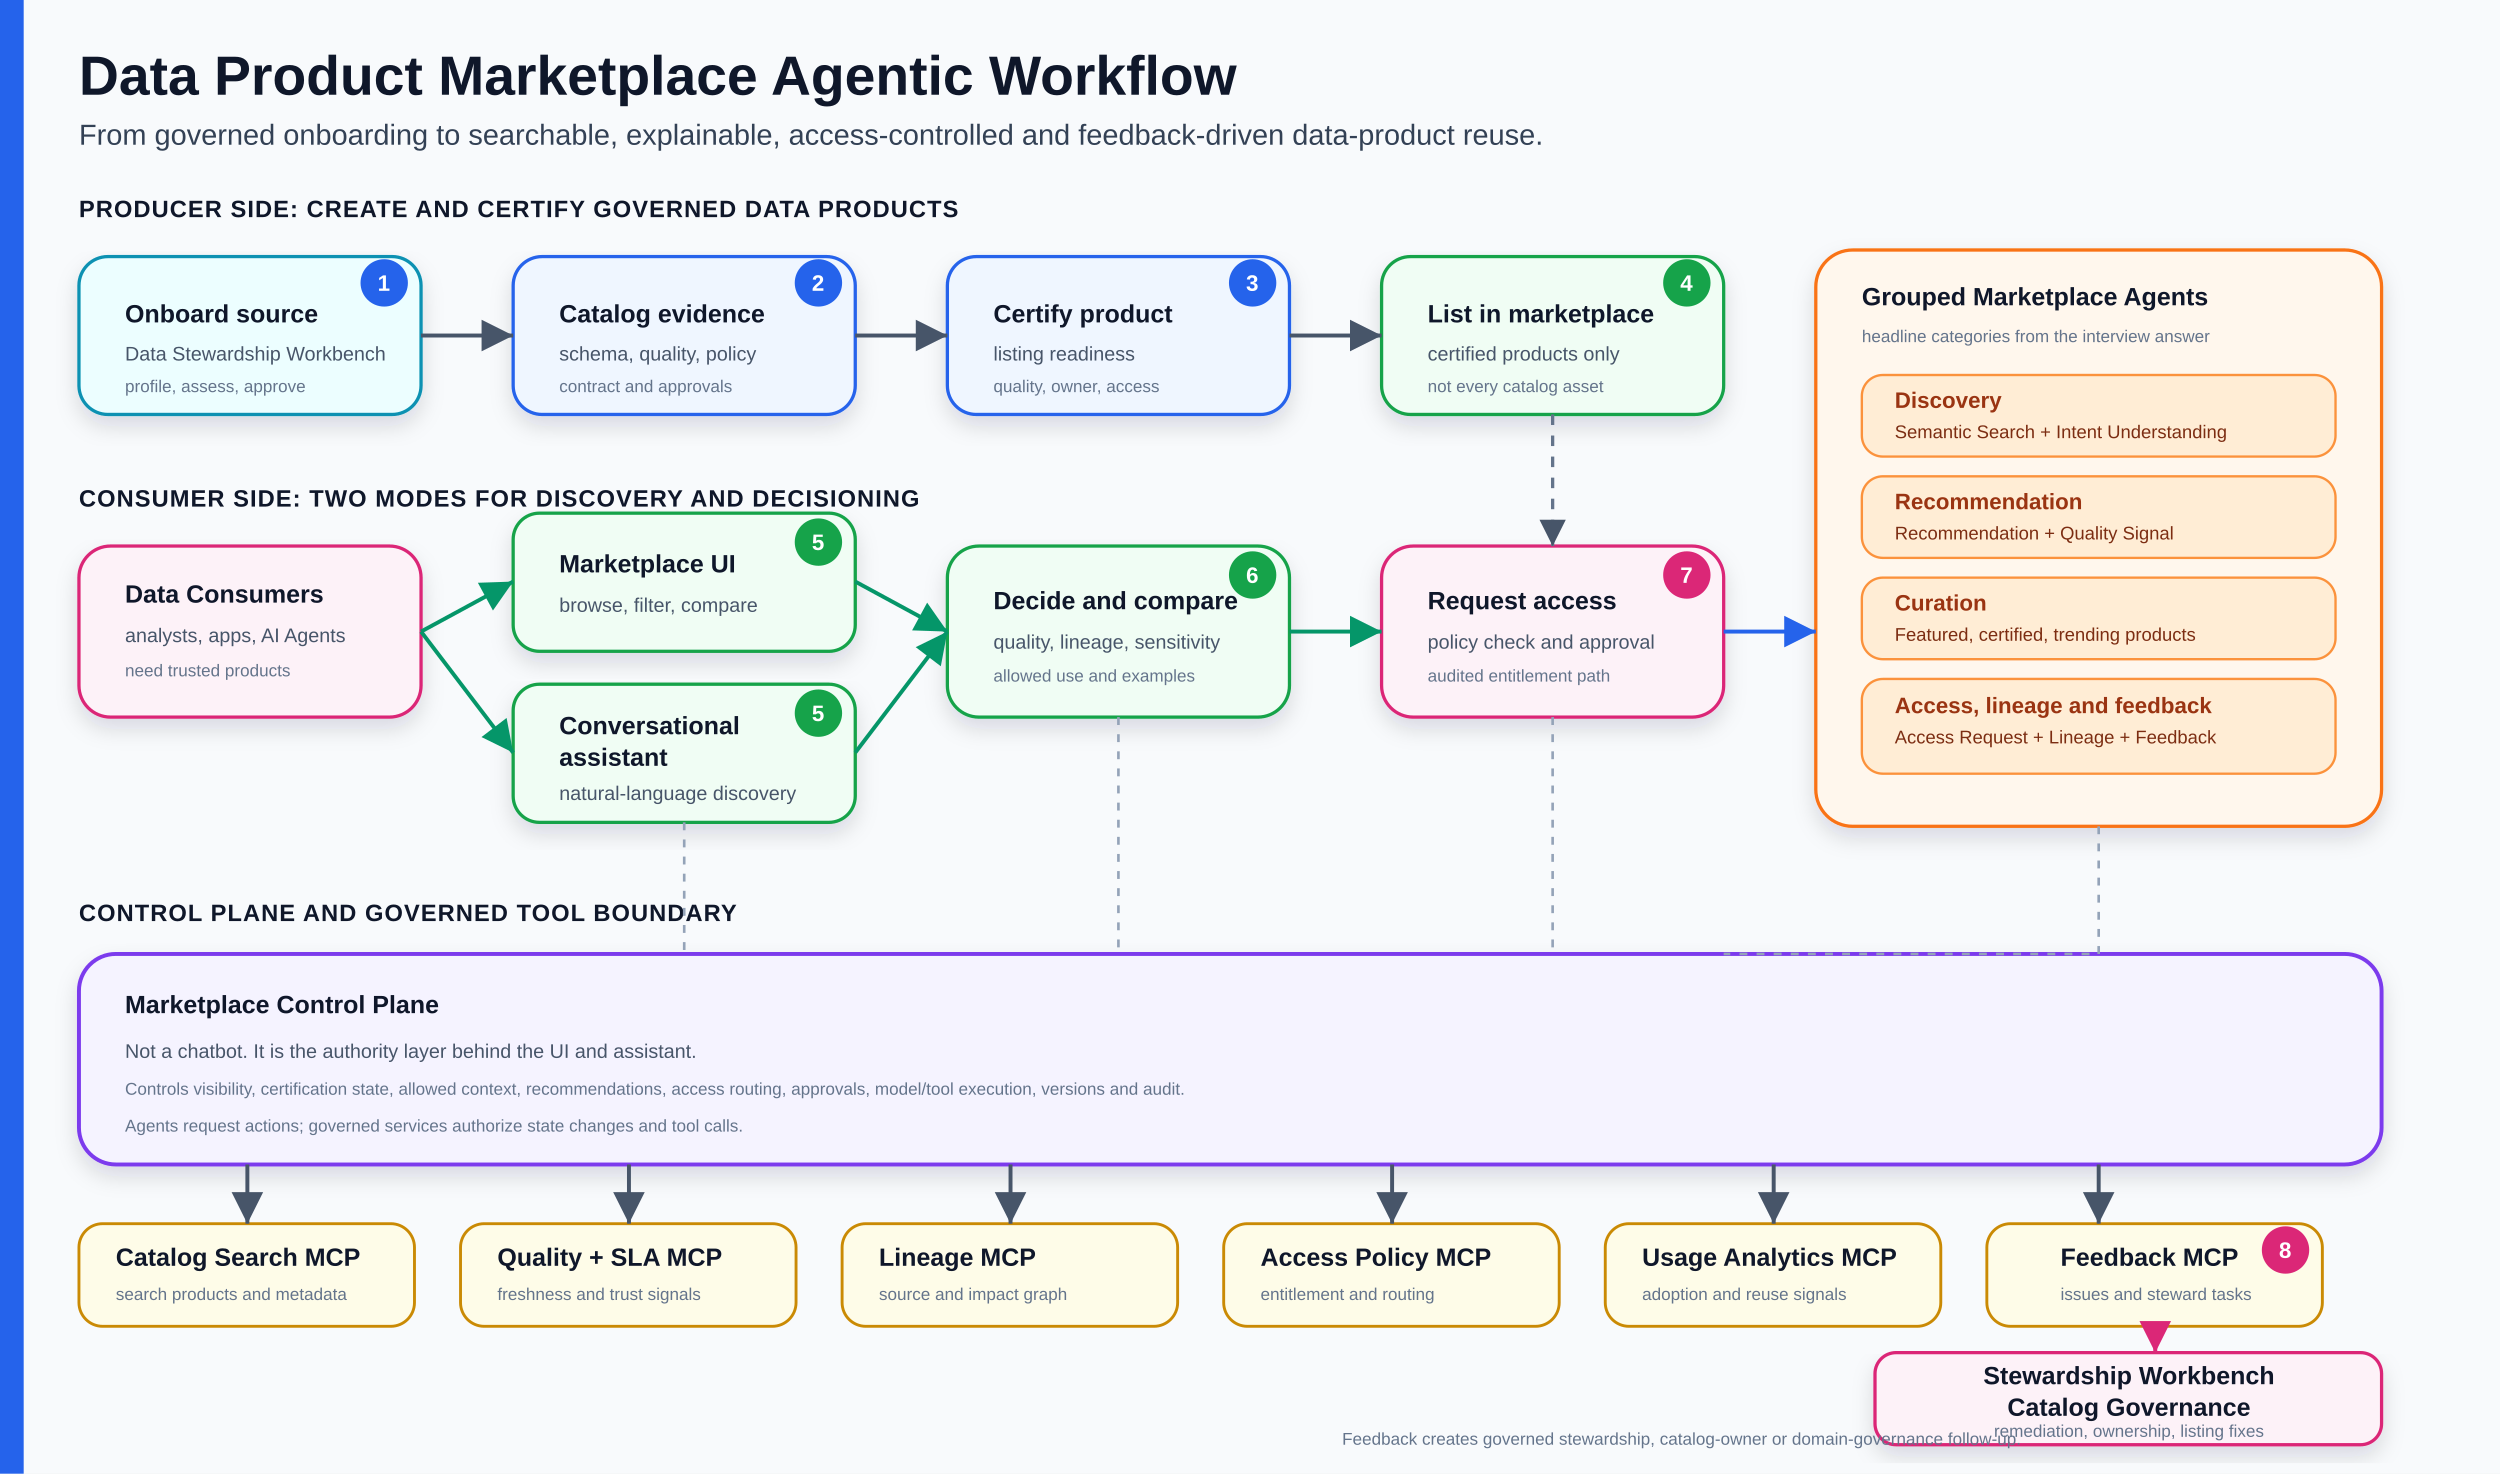
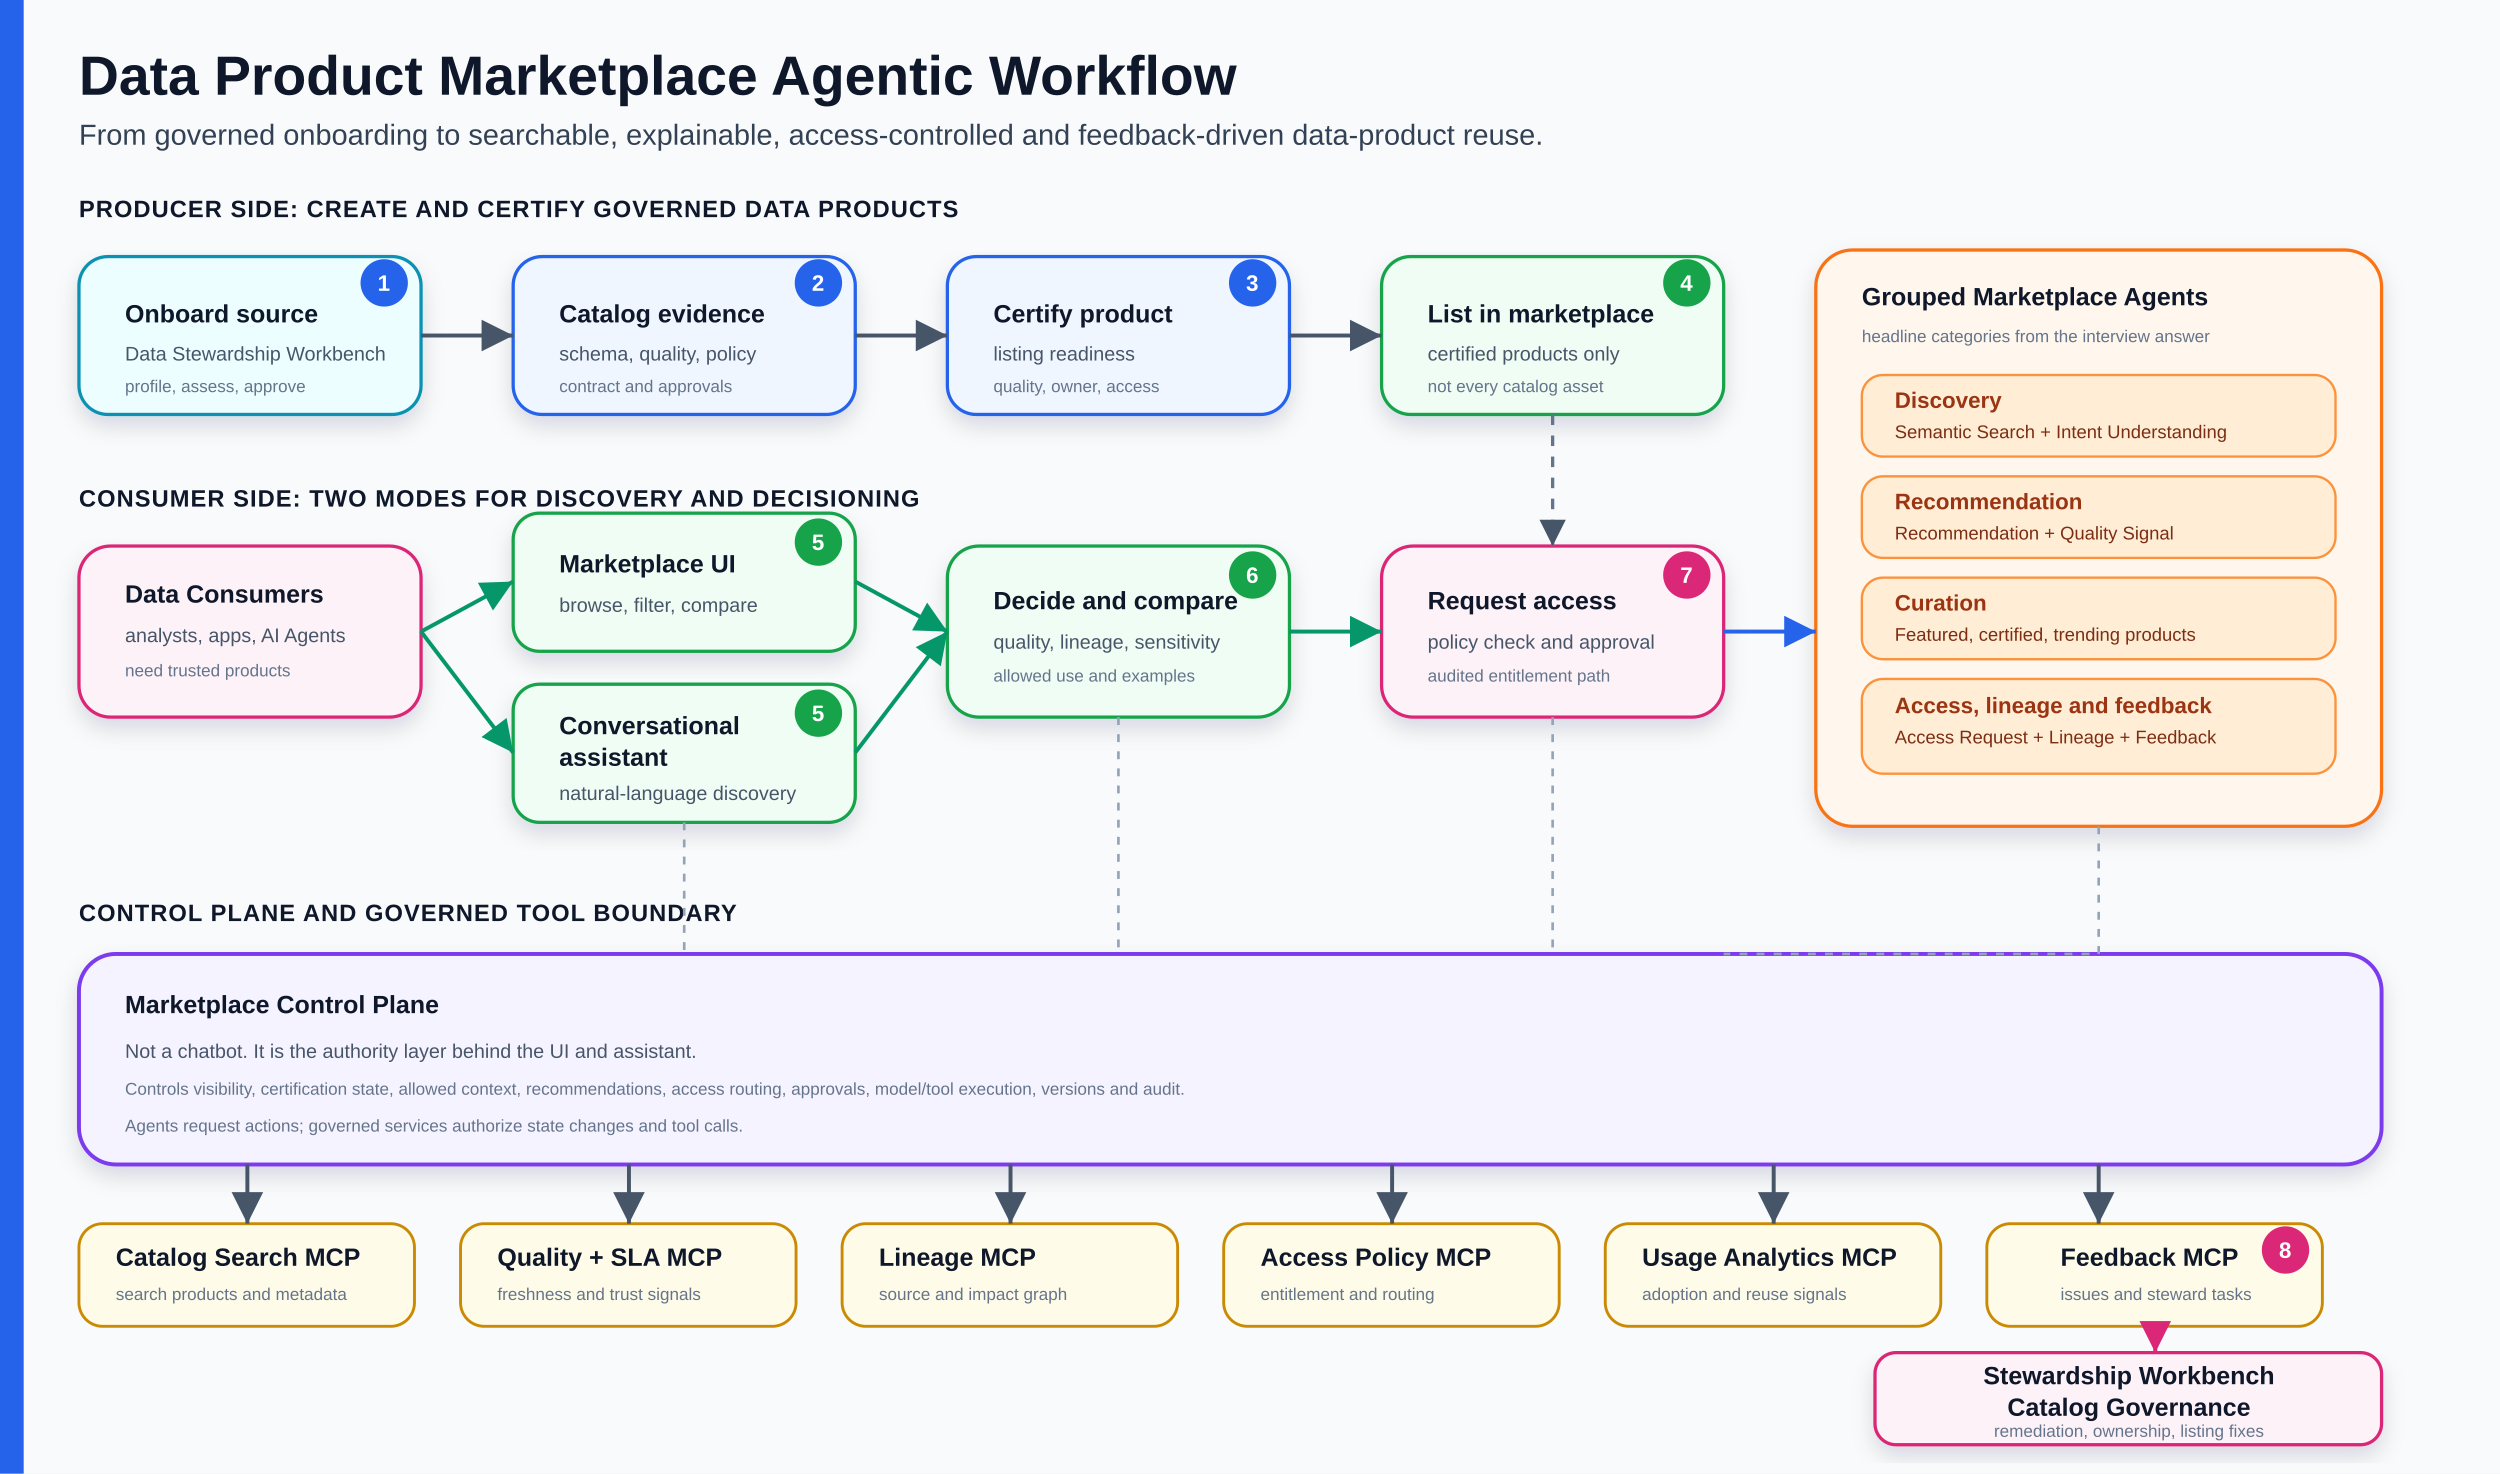
<svg xmlns="http://www.w3.org/2000/svg" width="1900" height="1120" viewBox="0 0 1900 1120" role="img" aria-labelledby="title desc">
  <defs>
    <filter id="shadow" x="-10%" y="-10%" width="120%" height="130%">
      <feDropShadow dx="0" dy="8" stdDeviation="8" flood-color="#0f172a" flood-opacity="0.13" />
    </filter>
    <marker id="arrow" markerWidth="12" markerHeight="12" refX="10" refY="6" orient="auto" markerUnits="strokeWidth">
      <path d="M2,2 L10,6 L2,10 Z" fill="#475569" />
    </marker>
    <marker id="blueArrow" markerWidth="12" markerHeight="12" refX="10" refY="6" orient="auto" markerUnits="strokeWidth">
      <path d="M2,2 L10,6 L2,10 Z" fill="#2563eb" />
    </marker>
    <marker id="greenArrow" markerWidth="12" markerHeight="12" refX="10" refY="6" orient="auto" markerUnits="strokeWidth">
      <path d="M2,2 L10,6 L2,10 Z" fill="#059669" />
    </marker>
    <marker id="pinkArrow" markerWidth="12" markerHeight="12" refX="10" refY="6" orient="auto" markerUnits="strokeWidth">
      <path d="M2,2 L10,6 L2,10 Z" fill="#db2777" />
    </marker>
    <style>
      .bg{fill:#f8fafc}.rail{fill:#2563eb}.title{font:800 42px Arial,sans-serif;fill:#0f172a}.subtitle{font:400 22px Arial,sans-serif;fill:#334155}.section{font:800 18px Arial,sans-serif;fill:#0f172a;letter-spacing:.8px}.label{font:800 19px Arial,sans-serif;fill:#0f172a}.small{font:400 15px Arial,sans-serif;fill:#475569}.tiny{font:400 13px Arial,sans-serif;fill:#64748b}.producer{fill:#ecfeff;stroke:#0891b2;stroke-width:2.5;filter:url(#shadow)}.catalog{fill:#eff6ff;stroke:#2563eb;stroke-width:2.5;filter:url(#shadow)}.market{fill:#f0fdf4;stroke:#16a34a;stroke-width:2.5;filter:url(#shadow)}.consumer{fill:#fdf2f8;stroke:#db2777;stroke-width:2.5;filter:url(#shadow)}.agent{fill:#fff7ed;stroke:#f97316;stroke-width:2.5;filter:url(#shadow)}.control{fill:#f5f3ff;stroke:#7c3aed;stroke-width:3;filter:url(#shadow)}.mcp{fill:#fefce8;stroke:#ca8a04;stroke-width:2.2}.step{fill:#2563eb}.stepGreen{fill:#16a34a}.stepPink{fill:#db2777}.stepText{font:800 17px Arial,sans-serif;fill:#ffffff}.flow{fill:none;stroke:#475569;stroke-width:3;marker-end:url(#arrow)}.blue{fill:none;stroke:#2563eb;stroke-width:3;marker-end:url(#blueArrow)}.green{fill:none;stroke:#059669;stroke-width:3;marker-end:url(#greenArrow)}.pink{fill:none;stroke:#db2777;stroke-width:3;marker-end:url(#pinkArrow)}.dash{fill:none;stroke:#64748b;stroke-width:2.5;stroke-dasharray:8 8;marker-end:url(#arrow)}.thin{fill:none;stroke:#94a3b8;stroke-width:2;stroke-dasharray:6 7}.catTitle{font:800 17px Arial,sans-serif;fill:#9a3412}.catText{font:400 14px Arial,sans-serif;fill:#7c2d12}
    </style>
  </defs>
  <rect width="1900" height="1120" class="bg" />
  <rect x="0" y="0" width="18" height="1120" class="rail" />
  <text x="60" y="72" class="title">Data Product Marketplace Agentic Workflow</text>
  <text x="60" y="110" class="subtitle">From governed onboarding to searchable, explainable, access-controlled and feedback-driven data-product reuse.</text>
  <text x="60" y="165" class="section">PRODUCER SIDE: CREATE AND CERTIFY GOVERNED DATA PRODUCTS</text>
  <rect x="60" y="195" width="260" height="120" rx="22" class="producer" />
  <circle cx="292" cy="215" r="18" class="step" />
  <text x="287" y="221" class="stepText">1</text>
  <text x="95" y="245" class="label">Onboard source</text>
  <text x="95" y="274" class="small">Data Stewardship Workbench</text>
  <text x="95" y="298" class="tiny">profile, assess, approve</text>
  <rect x="390" y="195" width="260" height="120" rx="22" class="catalog" />
  <circle cx="622" cy="215" r="18" class="step" />
  <text x="617" y="221" class="stepText">2</text>
  <text x="425" y="245" class="label">Catalog evidence</text>
  <text x="425" y="274" class="small">schema, quality, policy</text>
  <text x="425" y="298" class="tiny">contract and approvals</text>
  <rect x="720" y="195" width="260" height="120" rx="22" class="catalog" />
  <circle cx="952" cy="215" r="18" class="step" />
  <text x="947" y="221" class="stepText">3</text>
  <text x="755" y="245" class="label">Certify product</text>
  <text x="755" y="274" class="small">listing readiness</text>
  <text x="755" y="298" class="tiny">quality, owner, access</text>
  <rect x="1050" y="195" width="260" height="120" rx="22" class="market" />
  <circle cx="1282" cy="215" r="18" class="stepGreen" />
  <text x="1277" y="221" class="stepText">4</text>
  <text x="1085" y="245" class="label">List in marketplace</text>
  <text x="1085" y="274" class="small">certified products only</text>
  <text x="1085" y="298" class="tiny">not every catalog asset</text>
  <path class="flow" d="M320 255 L390 255" />
  <path class="flow" d="M650 255 L720 255" />
  <path class="flow" d="M980 255 L1050 255" />
  <text x="60" y="385" class="section">CONSUMER SIDE: TWO MODES FOR DISCOVERY AND DECISIONING</text>
  <rect x="60" y="415" width="260" height="130" rx="24" class="consumer" />
  <text x="95" y="458" class="label">Data Consumers</text>
  <text x="95" y="488" class="small">analysts, apps, AI Agents</text>
  <text x="95" y="514" class="tiny">need trusted products</text>
  <rect x="390" y="390" width="260" height="105" rx="20" class="market" />
  <circle cx="622" cy="412" r="18" class="stepGreen" />
  <text x="617" y="418" class="stepText">5</text>
  <text x="425" y="435" class="label">Marketplace UI</text>
  <text x="425" y="465" class="small">browse, filter, compare</text>
  <rect x="390" y="520" width="260" height="105" rx="20" class="market" />
  <circle cx="622" cy="542" r="18" class="stepGreen" />
  <text x="617" y="548" class="stepText">5</text>
  <text x="425" y="558" class="label">Conversational</text>
  <text x="425" y="582" class="label">assistant</text>
  <text x="425" y="608" class="small">natural-language discovery</text>
  <rect x="720" y="415" width="260" height="130" rx="24" class="market" />
  <circle cx="952" cy="437" r="18" class="stepGreen" />
  <text x="947" y="443" class="stepText">6</text>
  <text x="755" y="463" class="label">Decide and compare</text>
  <text x="755" y="493" class="small">quality, lineage, sensitivity</text>
  <text x="755" y="518" class="tiny">allowed use and examples</text>
  <rect x="1050" y="415" width="260" height="130" rx="24" class="consumer" />
  <circle cx="1282" cy="437" r="18" class="stepPink" />
  <text x="1277" y="443" class="stepText">7</text>
  <text x="1085" y="463" class="label">Request access</text>
  <text x="1085" y="493" class="small">policy check and approval</text>
  <text x="1085" y="518" class="tiny">audited entitlement path</text>
  <path class="green" d="M320 480 L390 442" />
  <path class="green" d="M320 480 L390 572" />
  <path class="green" d="M650 442 L720 480" />
  <path class="green" d="M650 572 L720 480" />
  <path class="green" d="M980 480 L1050 480" />
  <path class="dash" d="M1180 315 L1180 415" />
  <rect x="1380" y="190" width="430" height="438" rx="28" class="agent" />
  <text x="1415" y="232" class="label">Grouped Marketplace Agents</text>
  <text x="1415" y="260" class="tiny">headline categories from the interview answer</text>
  <rect x="1415" y="285" width="360" height="62" rx="16" fill="#ffedd5" stroke="#fb923c" stroke-width="1.8" />
  <text x="1440" y="310" class="catTitle">Discovery</text>
  <text x="1440" y="333" class="catText">Semantic Search + Intent Understanding</text>
  <rect x="1415" y="362" width="360" height="62" rx="16" fill="#ffedd5" stroke="#fb923c" stroke-width="1.8" />
  <text x="1440" y="387" class="catTitle">Recommendation</text>
  <text x="1440" y="410" class="catText">Recommendation + Quality Signal</text>
  <rect x="1415" y="439" width="360" height="62" rx="16" fill="#ffedd5" stroke="#fb923c" stroke-width="1.8" />
  <text x="1440" y="464" class="catTitle">Curation</text>
  <text x="1440" y="487" class="catText">Featured, certified, trending products</text>
  <rect x="1415" y="516" width="360" height="72" rx="16" fill="#ffedd5" stroke="#fb923c" stroke-width="1.8" />
  <text x="1440" y="542" class="catTitle">Access, lineage and feedback</text>
  <text x="1440" y="565" class="catText">Access Request + Lineage + Feedback</text>
  <path class="blue" d="M1310 480 L1380 480" />
  <text x="60" y="700" class="section">CONTROL PLANE AND GOVERNED TOOL BOUNDARY</text>
  <rect x="60" y="725" width="1750" height="160" rx="28" class="control" />
  <text x="95" y="770" class="label">Marketplace Control Plane</text>
  <text x="95" y="804" class="small">Not a chatbot. It is the authority layer behind the UI and assistant.</text>
  <text x="95" y="832" class="tiny">Controls visibility, certification state, allowed context, recommendations, access routing, approvals, model/tool execution, versions and audit.</text>
  <text x="95" y="860" class="tiny">Agents request actions; governed services authorize state changes and tool calls.</text>
  <path class="thin" d="M520 625 L520 725" />
  <path class="thin" d="M850 545 L850 725" />
  <path class="thin" d="M1180 545 L1180 725" />
  <path class="thin" d="M1595 628 L1595 725 L1310 725" />
  <rect x="60" y="930" width="255" height="78" rx="18" class="mcp" />
  <text x="88" y="962" class="label">Catalog Search MCP</text>
  <text x="88" y="988" class="tiny">search products and metadata</text>
  <rect x="350" y="930" width="255" height="78" rx="18" class="mcp" />
  <text x="378" y="962" class="label">Quality + SLA MCP</text>
  <text x="378" y="988" class="tiny">freshness and trust signals</text>
  <rect x="640" y="930" width="255" height="78" rx="18" class="mcp" />
  <text x="668" y="962" class="label">Lineage MCP</text>
  <text x="668" y="988" class="tiny">source and impact graph</text>
  <rect x="930" y="930" width="255" height="78" rx="18" class="mcp" />
  <text x="958" y="962" class="label">Access Policy MCP</text>
  <text x="958" y="988" class="tiny">entitlement and routing</text>
  <rect x="1220" y="930" width="255" height="78" rx="18" class="mcp" />
  <text x="1248" y="962" class="label">Usage Analytics MCP</text>
  <text x="1248" y="988" class="tiny">adoption and reuse signals</text>
  <rect x="1510" y="930" width="255" height="78" rx="18" class="mcp" />
  <circle cx="1737" cy="950" r="18" class="stepPink" />
  <text x="1732" y="956" class="stepText">8</text>
  <text x="1566" y="962" class="label">Feedback MCP</text>
  <text x="1566" y="988" class="tiny">issues and steward tasks</text>
  <path class="flow" d="M188 885 L188 930" />
  <path class="flow" d="M478 885 L478 930" />
  <path class="flow" d="M768 885 L768 930" />
  <path class="flow" d="M1058 885 L1058 930" />
  <path class="flow" d="M1348 885 L1348 930" />
  <path class="flow" d="M1595 885 L1595 930" />
  <rect x="1425" y="1028" width="385" height="70" rx="16" class="consumer" />
  <text x="1618" y="1052" class="label" text-anchor="middle">Stewardship Workbench</text>
  <text x="1618" y="1076" class="label" text-anchor="middle">Catalog Governance</text>
  <text x="1618" y="1092" class="tiny" text-anchor="middle">remediation, ownership, listing fixes</text>
  <path class="pink" d="M1638 1008 L1638 1028" />
-   <text x="1020" y="1098" class="tiny">Feedback creates governed stewardship, catalog-owner or domain-governance follow-up.</text>
</svg>
